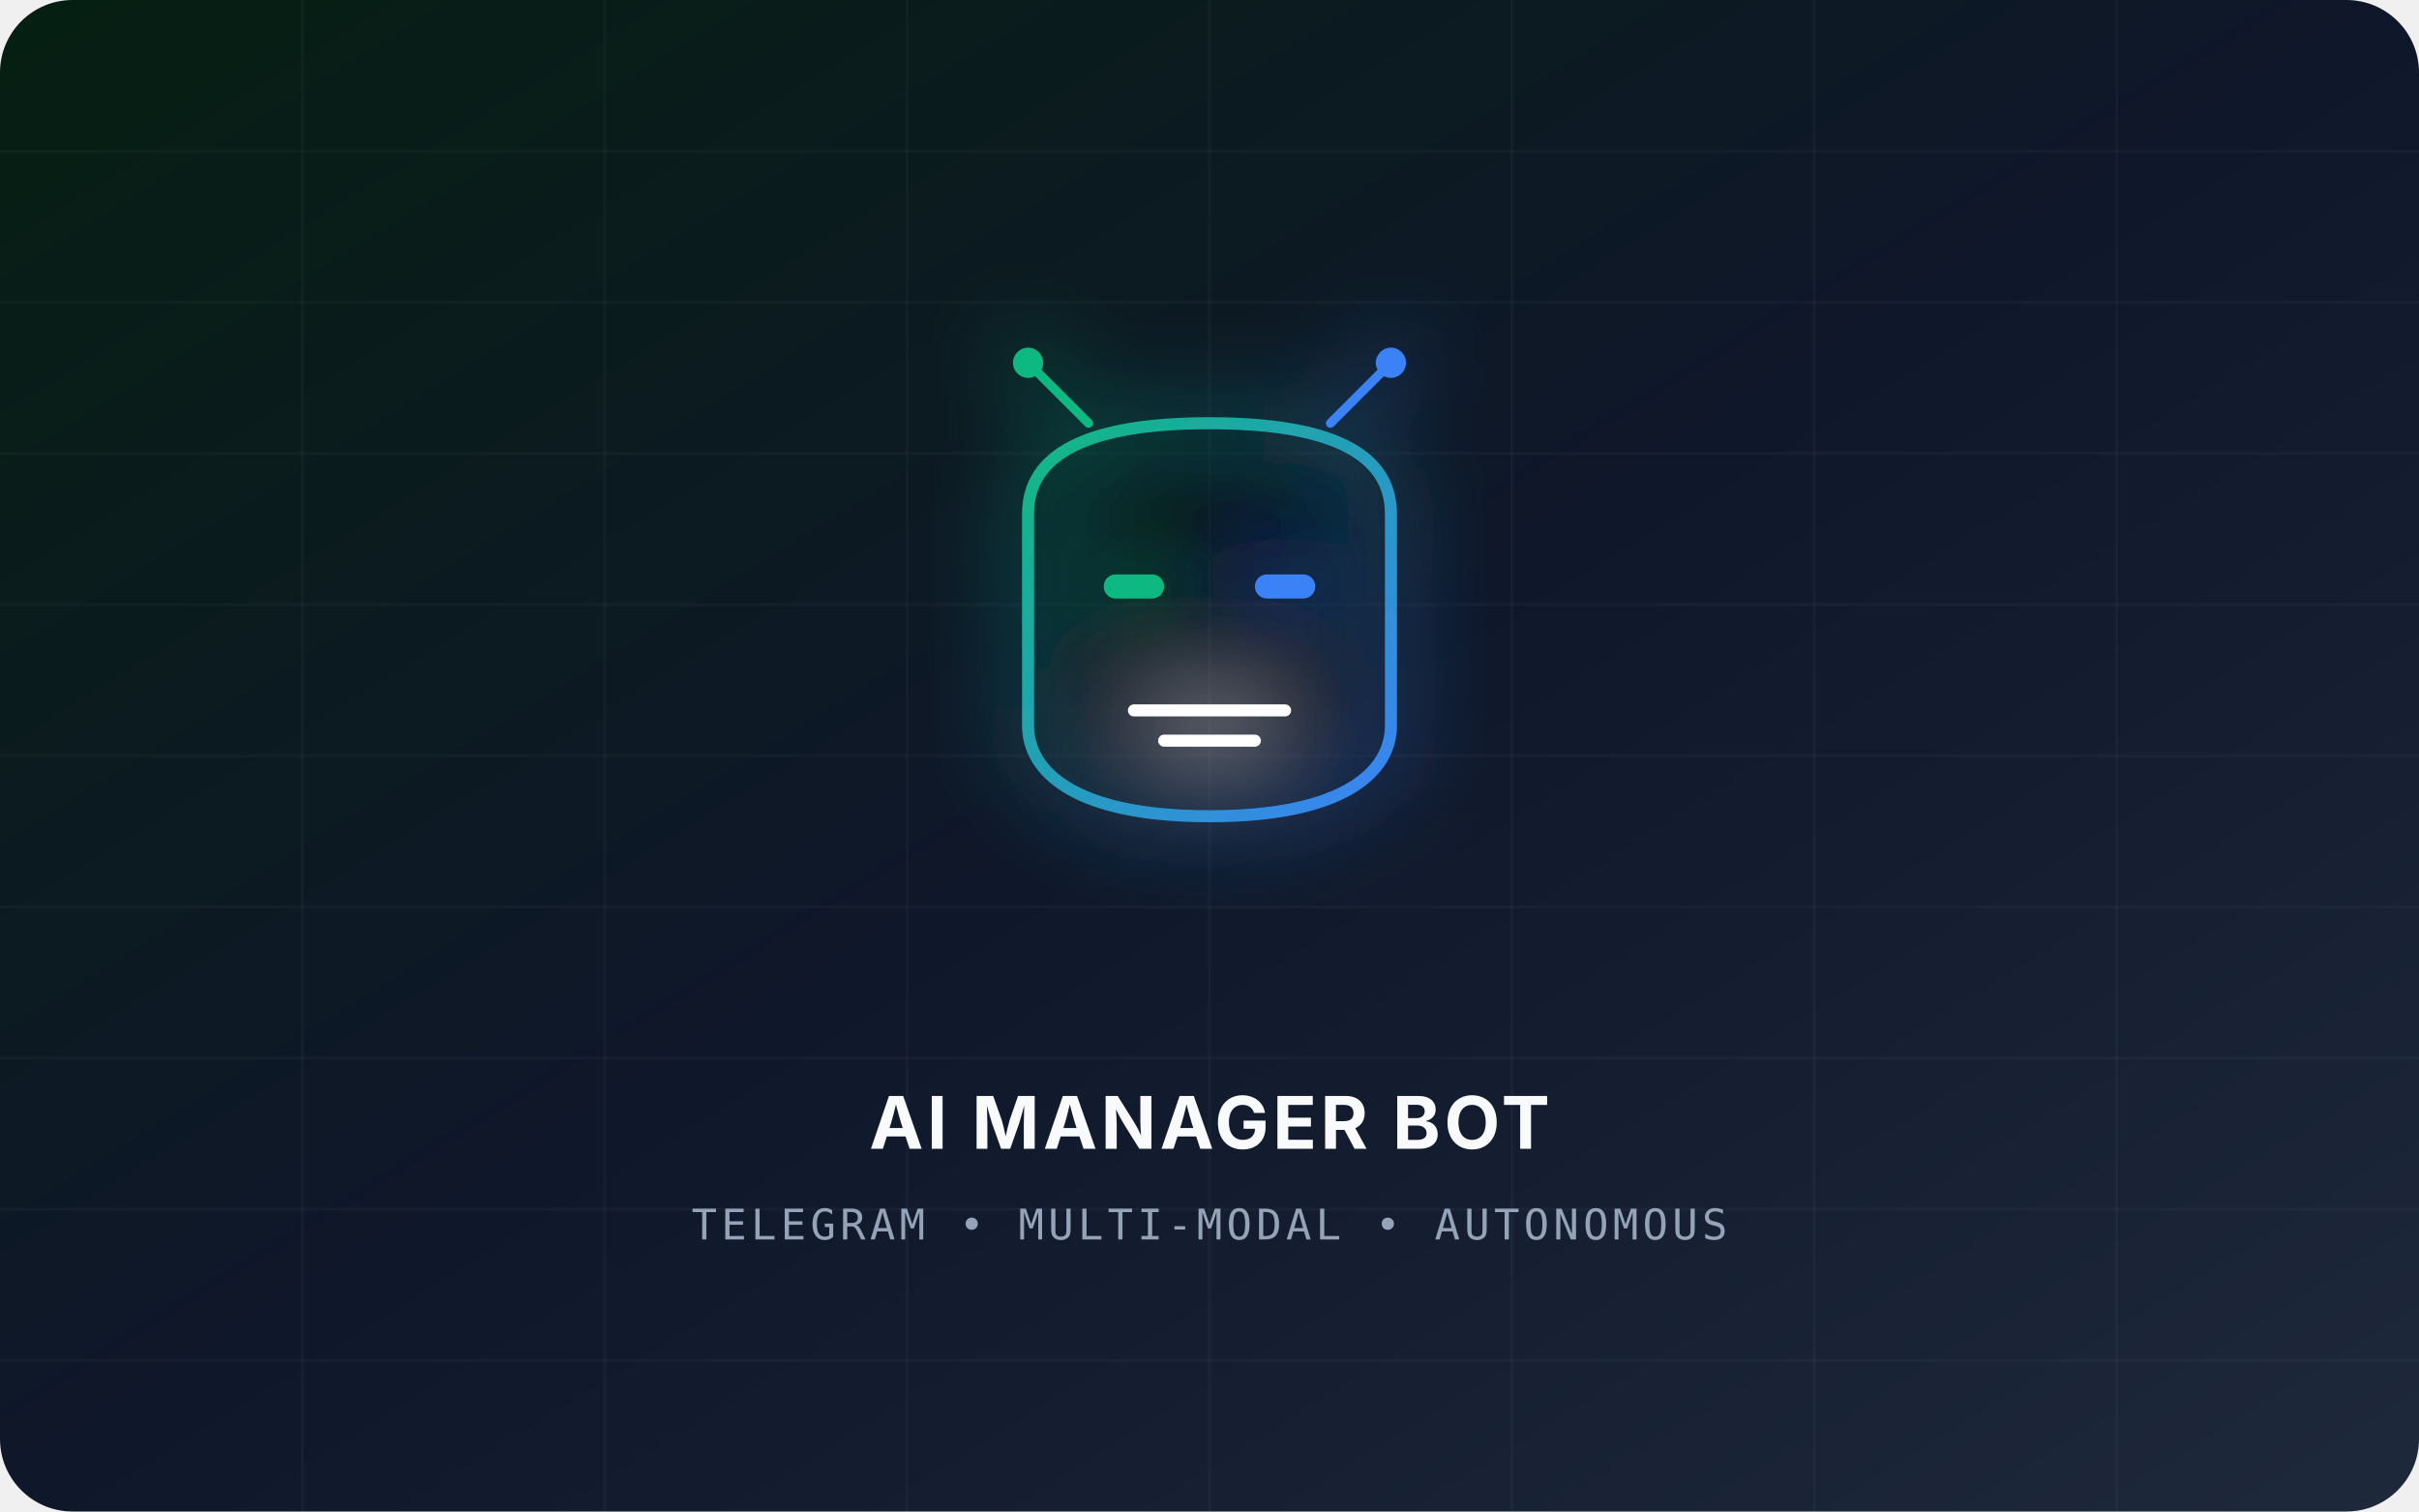
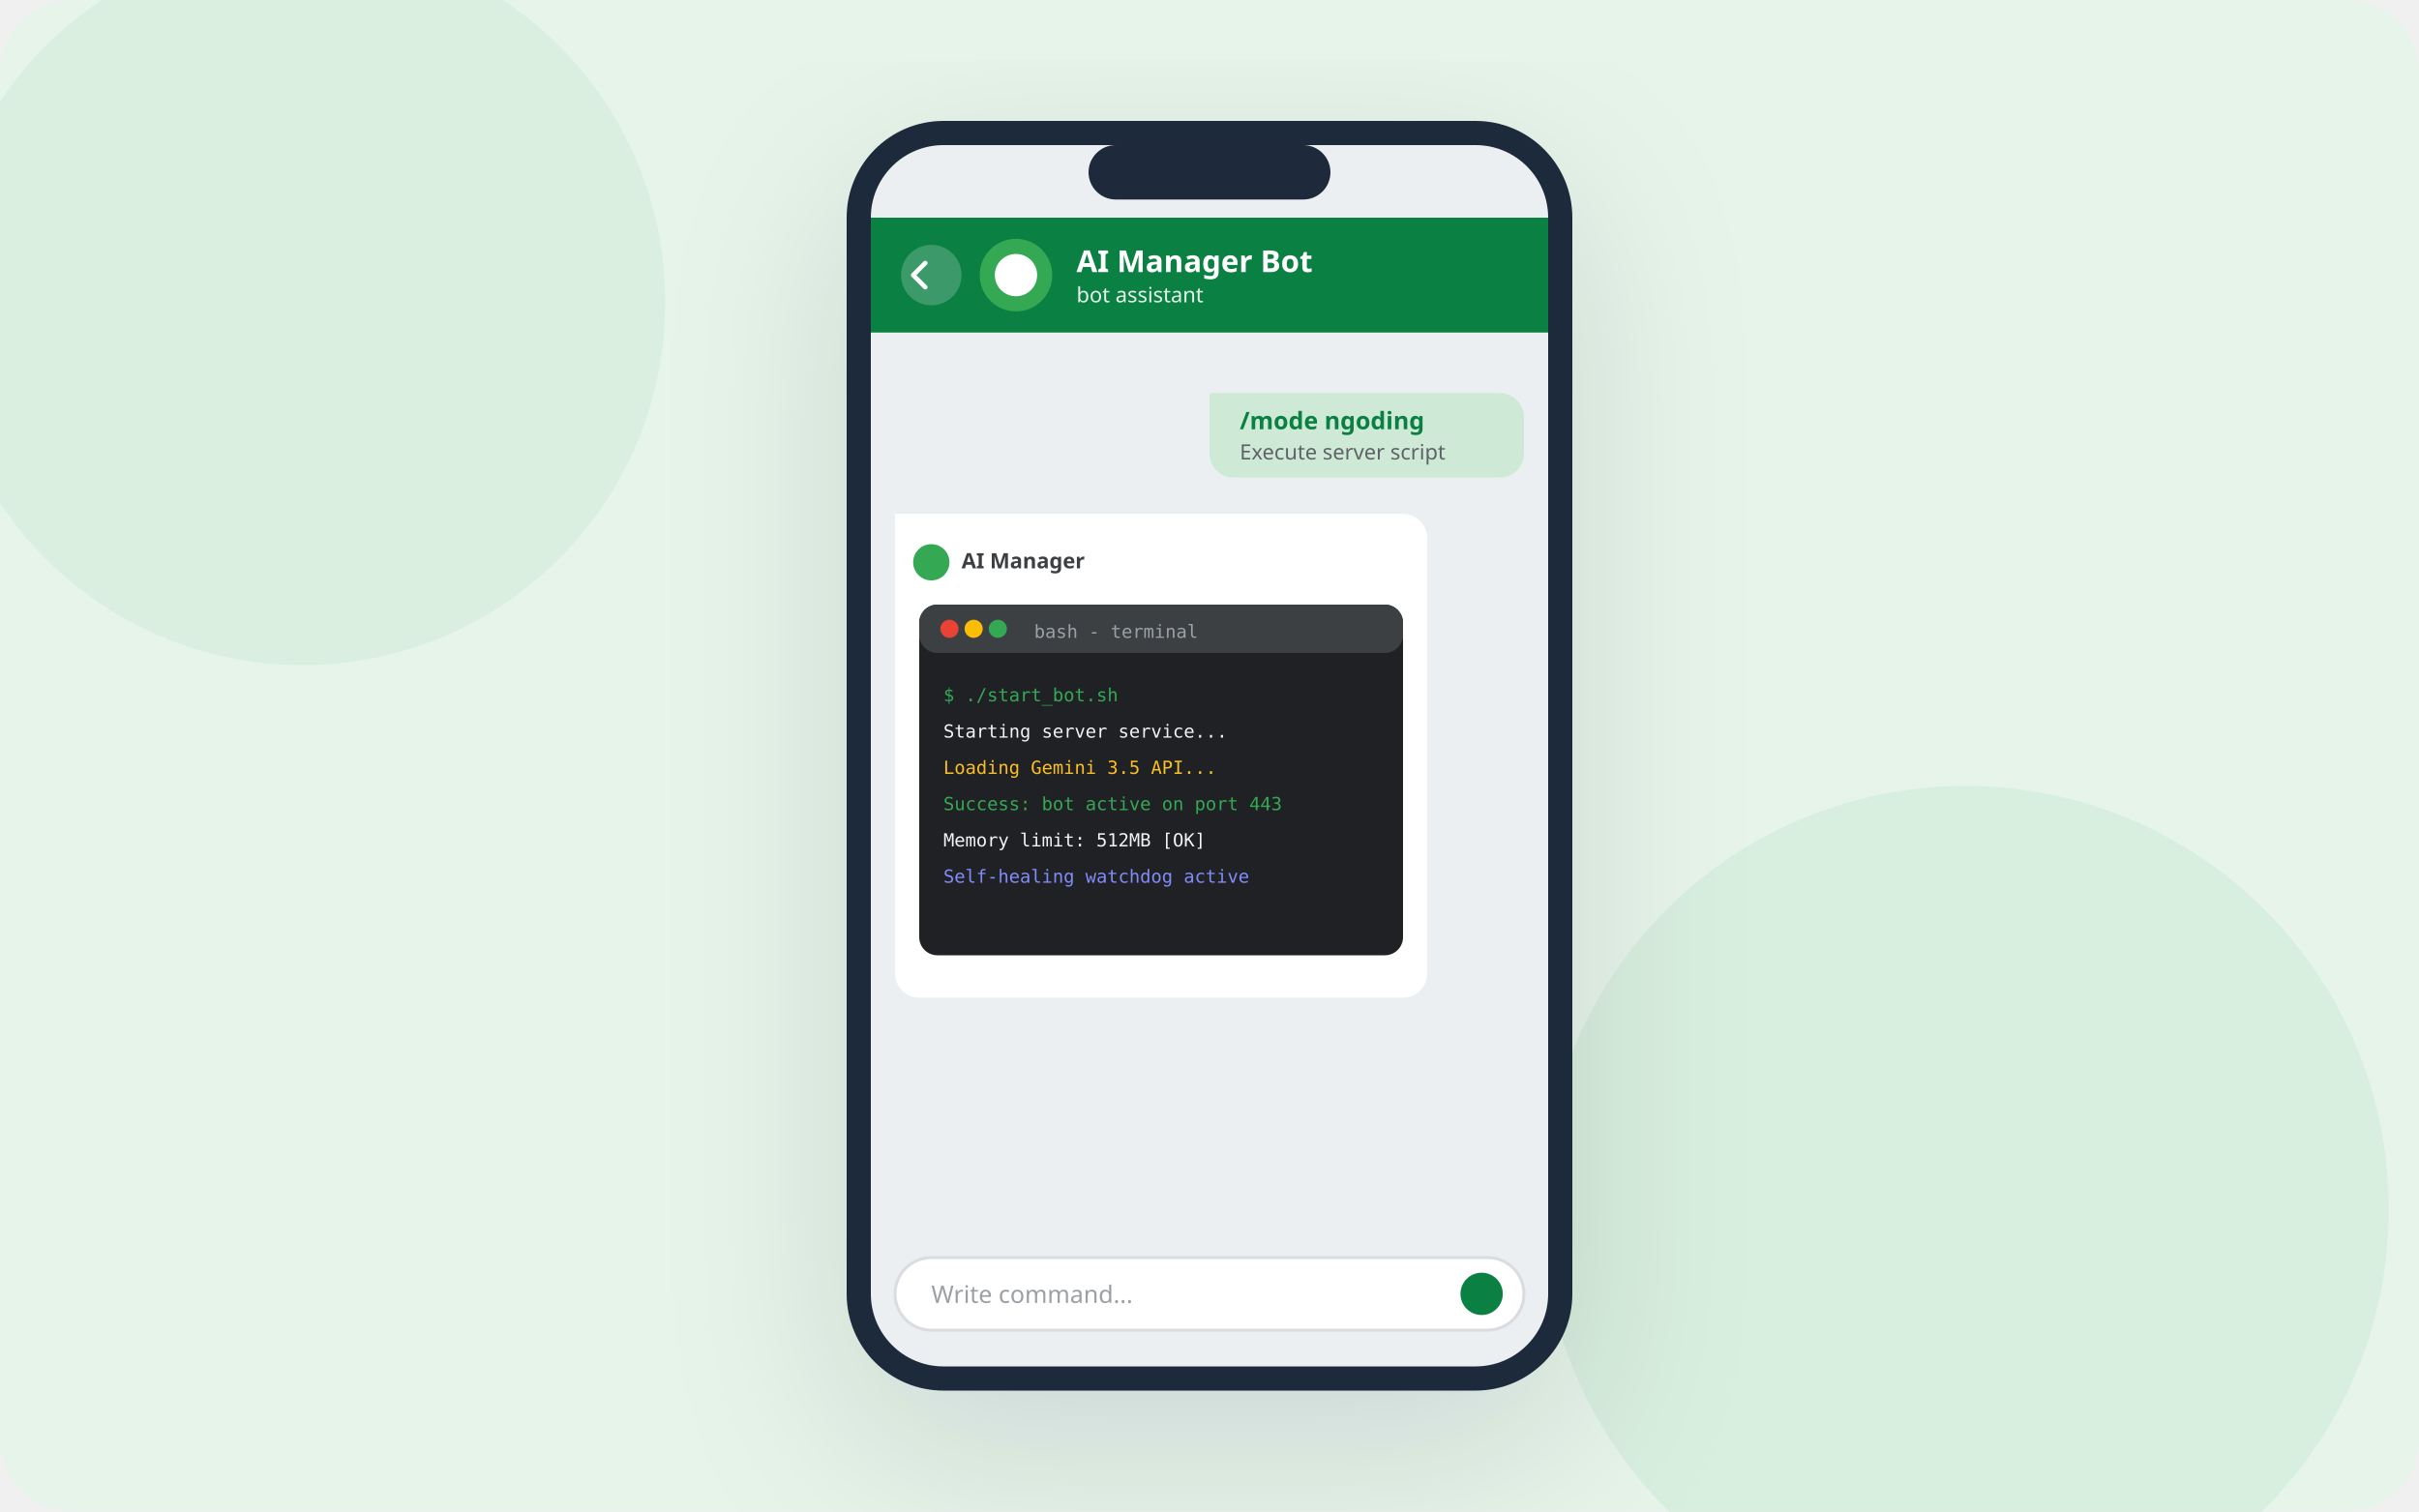
<svg xmlns="http://www.w3.org/2000/svg" width="800" height="500" viewBox="0 0 800 500" fill="none">
-   <defs>
-     <linearGradient id="bgGrad" x1="0%" y1="0%" x2="100%" y2="100%">
-       <stop offset="0%" stop-color="#061F12" />
-       <stop offset="50%" stop-color="#0F172A" />
-       <stop offset="100%" stop-color="#1E293B" />
-     </linearGradient>
-     <linearGradient id="iconGrad" x1="0%" y1="0%" x2="100%" y2="100%">
-       <stop offset="0%" stop-color="#10B981" />
-       <stop offset="100%" stop-color="#3B82F6" />
-     </linearGradient>
-     <filter id="glow" x="-20%" y="-20%" width="140%" height="140%">
-       <feGaussianBlur stdDeviation="15" result="blur" />
-       <feComposite in="SourceGraphic" in2="blur" operator="over" />
-     </filter>
-   </defs>
-   <rect width="800" height="500" rx="24" fill="url(#bgGrad)" />
-   <path d="M 0 50 L 800 50 M 0 100 L 800 100 M 0 150 L 800 150 M 0 200 L 800 200 M 0 250 L 800 250 M 0 300 L 800 300 M 0 350 L 800 350 M 0 400 L 800 400 M 0 450 L 800 450" stroke="#FFFFFF" stroke-opacity="0.03" stroke-width="1" />
-   <path d="M 100 0 L 100 500 M 200 0 L 200 500 M 300 0 L 300 500 M 400 0 L 400 500 M 500 0 L 500 500 M 600 0 L 600 500 M 700 0 L 700 500" stroke="#FFFFFF" stroke-opacity="0.03" stroke-width="1" />
-   <g transform="translate(400, 220)" filter="url(#glow)">
-     <path d="M -60 -50 C -60 -70 -40 -80 0 -80 C 40 -80 60 -70 60 -50 V 20 C 60 35 45 50 0 50 C -45 50 -60 35 -60 20 Z" stroke="url(#iconGrad)" stroke-width="4" stroke-linecap="round" fill="#000000" fill-opacity="0.2" />
-     <line x1="-40" y1="-80" x2="-60" y2="-100" stroke="#10B981" stroke-width="3" stroke-linecap="round" />
-     <circle cx="-60" cy="-100" r="5" fill="#10B981" />
-     <line x1="40" y1="-80" x2="60" y2="-100" stroke="#3B82F6" stroke-width="3" stroke-linecap="round" />
-     <circle cx="60" cy="-100" r="5" fill="#3B82F6" />
-     <rect x="-35" y="-30" width="20" height="8" rx="4" fill="#10B981" />
-     <rect x="15" y="-30" width="20" height="8" rx="4" fill="#3B82F6" />
-     <path d="M -25 15 H 25" stroke="#FFFFFF" stroke-width="4" stroke-linecap="round" />
-     <path d="M -15 25 H 15" stroke="#FFFFFF" stroke-width="4" stroke-linecap="round" />
+   <rect width="800" height="500" rx="24" fill="#E6F4EA" />
+   <circle cx="650" cy="400" r="140" fill="#CEEAD6" opacity="0.6" />
+   <circle cx="100" cy="100" r="120" fill="#D2EBD9" opacity="0.6" />
+   <g transform="translate(280, 40)">
+     <rect width="240" height="420" rx="32" fill="#1E293B" filter="drop-shadow(0px 20px 30px rgba(15, 23, 42, 0.12))" />
+     <rect x="8" y="8" width="224" height="404" rx="24" fill="#ECEFF1" />
+     <rect x="80" y="8" width="80" height="18" rx="9" fill="#1E293B" />
+     <path d="M 8 32 A 0 0 0 0 1 8 32 H 232 A 0 0 0 0 1 232 32 V 70 H 8 Z" fill="#0B8043" />
+     <circle cx="28" cy="51" r="10" fill="#FFFFFF" fill-opacity="0.2" />
+     <path d="M 26 47 L 22 51 L 26 55" stroke="#FFFFFF" stroke-width="1.5" stroke-linecap="round" stroke-linejoin="round" />
+     <circle cx="56" cy="51" r="12" fill="#34A853" />
+     <circle cx="56" cy="51" r="7" fill="#FFFFFF" />
+     <text x="76" y="50" font-family="sans-serif" font-size="10" font-weight="bold" fill="#FFFFFF">AI Manager Bot</text>
+     <text x="76" y="60" font-family="sans-serif" font-size="7" fill="#E6F4EA">bot assistant</text>
+     <path d="M 120 90 H 216 A 8 8 0 0 1 224 98 V 110 A 8 8 0 0 1 216 118 H 128 A 8 8 0 0 1 120 110 V 90 Z" fill="#CEEAD6" />
+     <text x="130" y="102" font-family="sans-serif" font-size="8" font-weight="bold" fill="#0B8043">/mode ngoding</text>
+     <text x="130" y="112" font-family="sans-serif" font-size="7" fill="#5F6368">Execute server script</text>
+     <path d="M 16 130 H 184 A 8 8 0 0 1 192 138 V 282 A 8 8 0 0 1 184 290 H 24 A 8 8 0 0 1 16 282 V 130 Z" fill="#FFFFFF" />
+     <circle cx="28" cy="146" r="6" fill="#34A853" />
+     <text x="38" y="148" font-family="sans-serif" font-size="7" font-weight="bold" fill="#3C4043">AI Manager</text>
+     <rect x="24" y="160" width="160" height="116" rx="6" fill="#202124" />
+     <rect x="24" y="160" width="160" height="16" rx="6" fill="#3C4043" />
+     <circle cx="34" cy="168" r="3" fill="#EA4335" />
+     <circle cx="42" cy="168" r="3" fill="#FBBC05" />
+     <circle cx="50" cy="168" r="3" fill="#34A853" />
+     <text x="62" y="171" font-family="monospace" font-size="6" fill="#9AA0A6">bash - terminal</text>
+     <text x="32" y="192" font-family="monospace" font-size="6" fill="#34A853">$ ./start_bot.sh</text>
+     <text x="32" y="204" font-family="monospace" font-size="6" fill="#F1F3F4">Starting server service...</text>
+     <text x="32" y="216" font-family="monospace" font-size="6" fill="#FBBF24">Loading Gemini 3.5 API...</text>
+     <text x="32" y="228" font-family="monospace" font-size="6" fill="#34A853">Success: bot active on port 443</text>
+     <text x="32" y="240" font-family="monospace" font-size="6" fill="#F1F3F4">Memory limit: 512MB [OK]</text>
+     <text x="32" y="252" font-family="monospace" font-size="6" fill="#818CF8">Self-healing watchdog active</text>
+     <rect x="16" y="376" width="208" height="24" rx="12" fill="#FFFFFF" stroke="#DADCE0" stroke-width="1" />
+     <text x="28" y="391" font-family="sans-serif" font-size="8" fill="#9AA0A6">Write command...</text>
+     <circle cx="210" cy="388" r="7" fill="#0B8043" />
  </g>
-   <text x="400" y="380" font-family="'Outfit', 'Inter', sans-serif" font-size="24" font-weight="bold" fill="#F8FAFC" text-anchor="middle" letter-spacing="0.05em">AI MANAGER BOT</text>
-   <text x="400" y="410" font-family="'JetBrains Mono', monospace" font-size="14" fill="#94A3B8" text-anchor="middle" letter-spacing="0.1em">TELEGRAM • MULTI-MODAL • AUTONOMOUS</text>
</svg>
